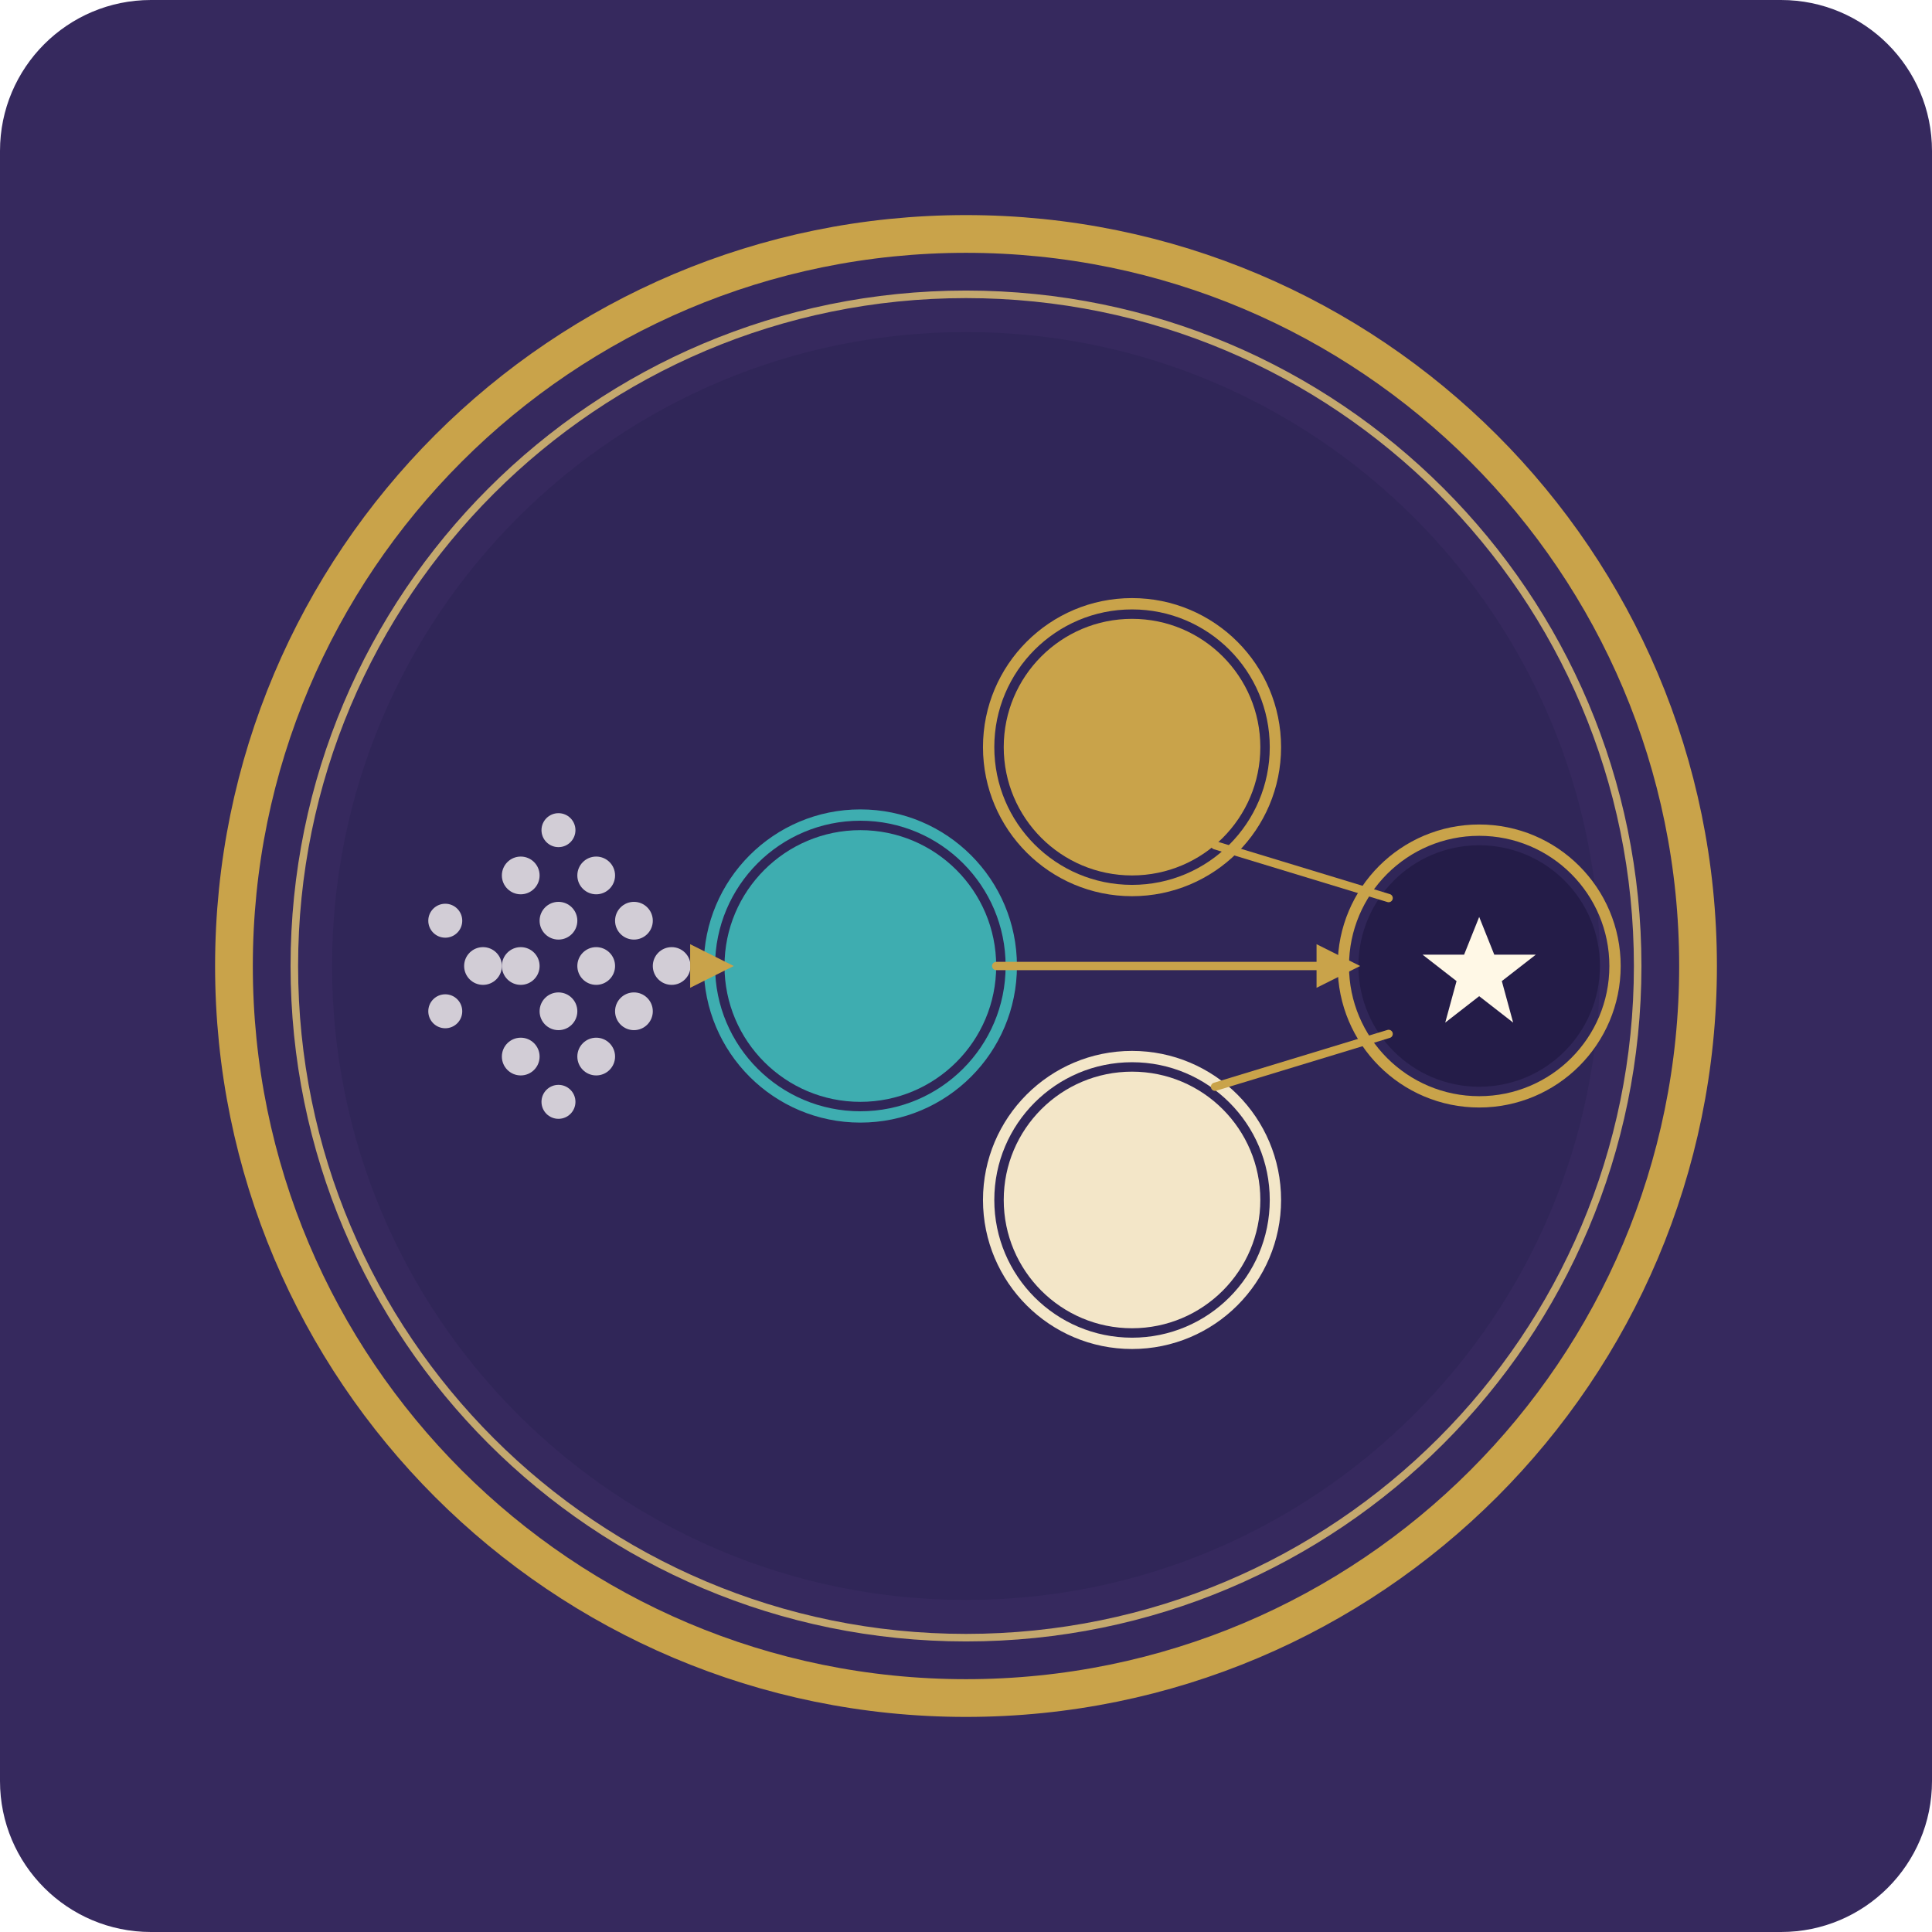
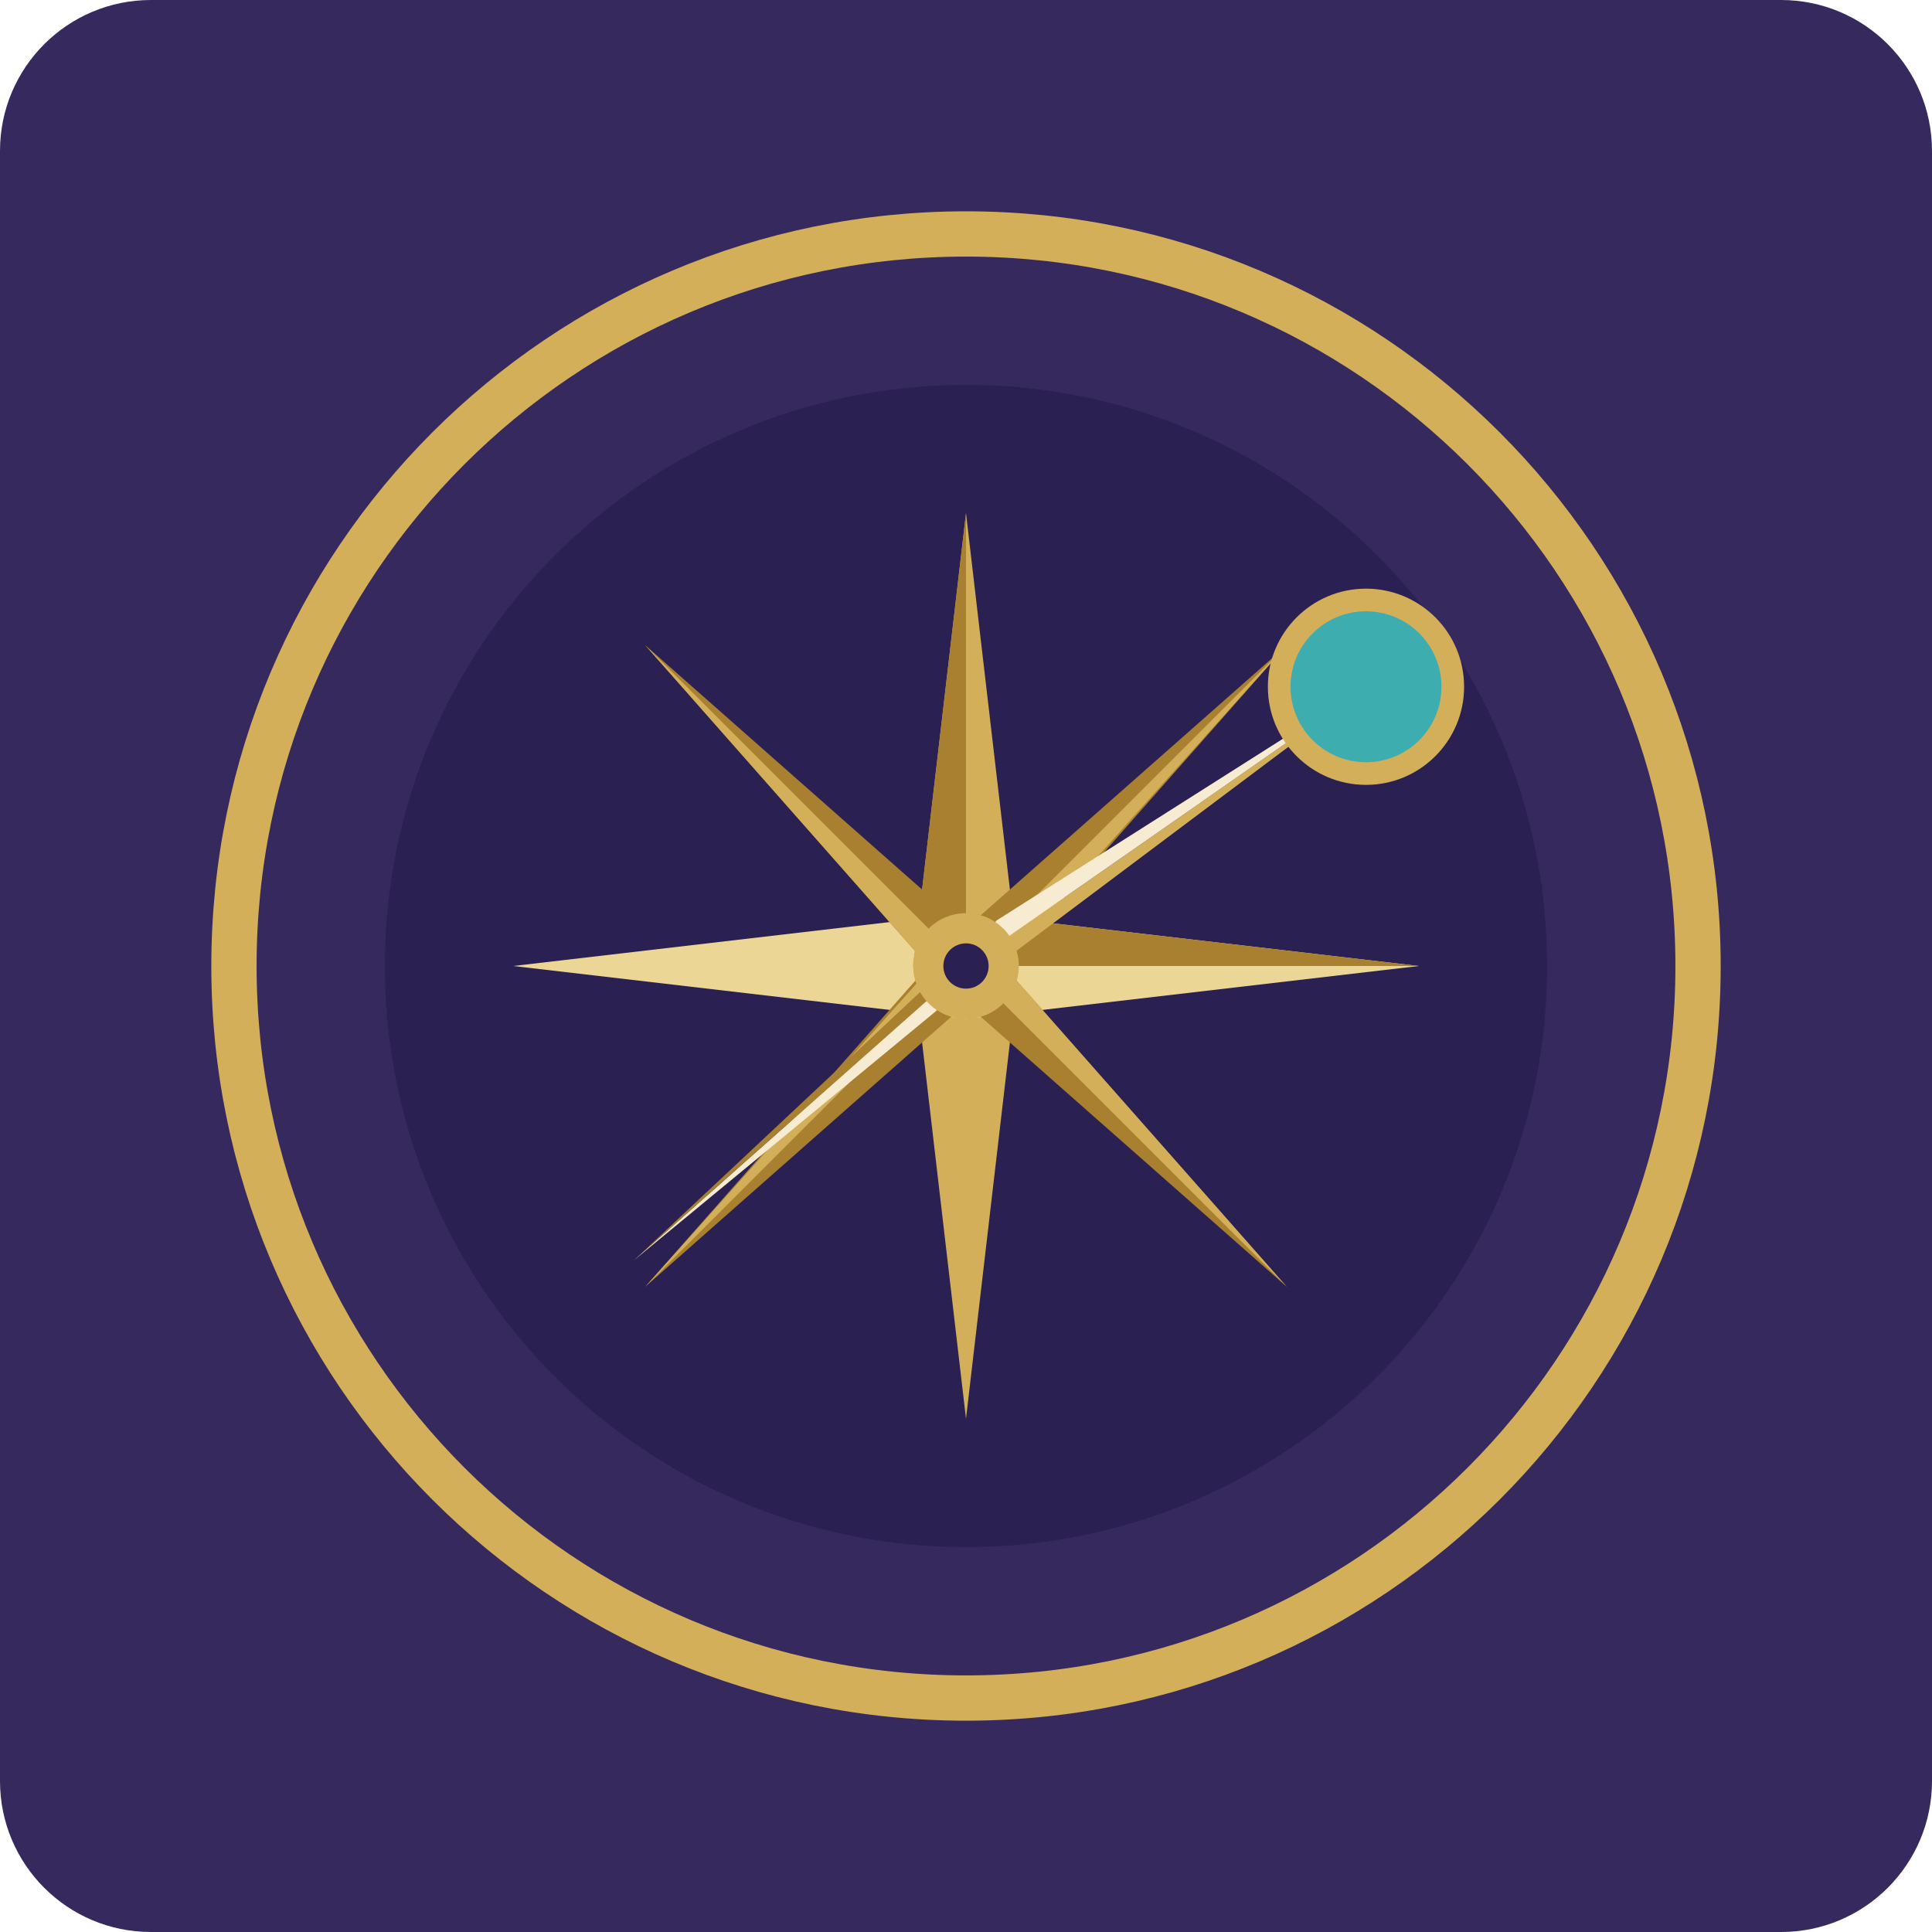
<svg xmlns="http://www.w3.org/2000/svg" viewBox="0 0 512 512" role="img" aria-label="BDI">
  <rect width="512" height="512" rx="40" fill="#36295E" />
-   <circle cx="256" cy="256" r="168" fill="#302658" />
-   <g fill="#D2CDD6">
-     <circle cx="128" cy="256" r="5" />
-     <circle cx="118" cy="244" r="4.5" />
-     <circle cx="118" cy="268" r="4.5" />
-     <circle cx="138" cy="232" r="5" />
-     <circle cx="138" cy="256" r="5" />
-     <circle cx="138" cy="280" r="5" />
-     <circle cx="148" cy="220" r="4.5" />
-     <circle cx="148" cy="244" r="5" />
-     <circle cx="148" cy="268" r="5" />
-     <circle cx="148" cy="292" r="4.5" />
-     <circle cx="158" cy="232" r="5" />
-     <circle cx="158" cy="256" r="5" />
-     <circle cx="158" cy="280" r="5" />
-     <circle cx="168" cy="244" r="5" />
-     <circle cx="168" cy="268" r="5" />
-     <circle cx="178" cy="256" r="5" />
-   </g>
-   <circle cx="228" cy="256" r="40" fill="none" stroke="#3EADB0" stroke-width="3" />
-   <circle cx="228" cy="256" r="36" fill="#3EADB0" />
-   <circle cx="300" cy="198" r="38" fill="none" stroke="#C9A34A" stroke-width="3" />
-   <circle cx="300" cy="198" r="34" fill="#C9A34A" />
-   <circle cx="300" cy="318" r="38" fill="none" stroke="#F3E6C8" stroke-width="3" />
-   <circle cx="300" cy="318" r="34" fill="#F3E6C8" />
-   <circle cx="392" cy="256" r="36" fill="none" stroke="#C9A34A" stroke-width="3" />
-   <circle cx="392" cy="256" r="32" fill="#241C48" />
-   <polygon points="392,243 396,253 407,253 398,260 401,271 392,264 383,271 386,260 377,253 388,253" fill="#FFF8E6" />
-   <g stroke="#C9A34A" stroke-width="2.2" fill="#C9A34A" stroke-linecap="round">
-     <line x1="186" y1="256" x2="190" y2="256" />
-     <polygon points="192,256 184,252 184,260" />
-     <line x1="264" y1="256" x2="352" y2="256" />
-     <polygon points="358,256 350,252 350,260" />
-     <line x1="322" y1="224" x2="368" y2="238" />
-     <line x1="322" y1="288" x2="368" y2="274" />
-   </g>
-   <circle cx="256" cy="256" r="194" fill="none" stroke="#C9A34A" stroke-width="10" />
-   <circle cx="256" cy="256" r="178" fill="none" stroke="#C4A86E" stroke-width="2" />
+   <circle cx="256" cy="256" r="154" fill="#2A2052" />
+   <polygon points="256,136 270,256 256,376 242,256" fill="#D4AF5A" />
+   <polygon points="376,256 256,270 136,256 256,242" fill="#ECD696" />
+   <polygon points="256,136 242,256 256,256" fill="#A88030" />
+   <polygon points="376,256 256,242 256,256" fill="#A88030" />
+   <polygon points="341,171 266,256 256,256 256,246" fill="#A88030" />
+   <polygon points="341,341 256,266 256,256 266,256" fill="#A88030" />
+   <polygon points="171,341 246,256 256,256 256,266" fill="#A88030" />
+   <polygon points="171,171 256,246 256,256 246,256" fill="#A88030" />
+   <polygon points="341,171 256,266 256,256" fill="#D4AF5A" />
+   <polygon points="341,341 266,256 256,256" fill="#D4AF5A" />
+   <polygon points="171,341 256,246 256,256" fill="#D4AF5A" />
+   <polygon points="171,171 246,256 256,256" fill="#D4AF5A" />
+   <polygon points="368,178 248,268 256,256" fill="#D4AF5A" />
+   <polygon points="368,178 264,244 256,256" fill="#F7ECD2" />
+   <polygon points="168,334 248,268 256,256" fill="#F7ECD2" />
+   <polygon points="168,334 264,244 256,256" fill="#A88030" />
+   <circle cx="256" cy="256" r="14" fill="#D4AF5A" />
+   <circle cx="256" cy="256" r="6" fill="#2A2052" />
+   <circle cx="362" cy="182" r="26" fill="#D4AF5A" />
+   <circle cx="362" cy="182" r="20" fill="#3EADB0" />
+   <circle cx="256" cy="256" r="194" fill="none" stroke="#D4AF5A" stroke-width="12" />
</svg>
